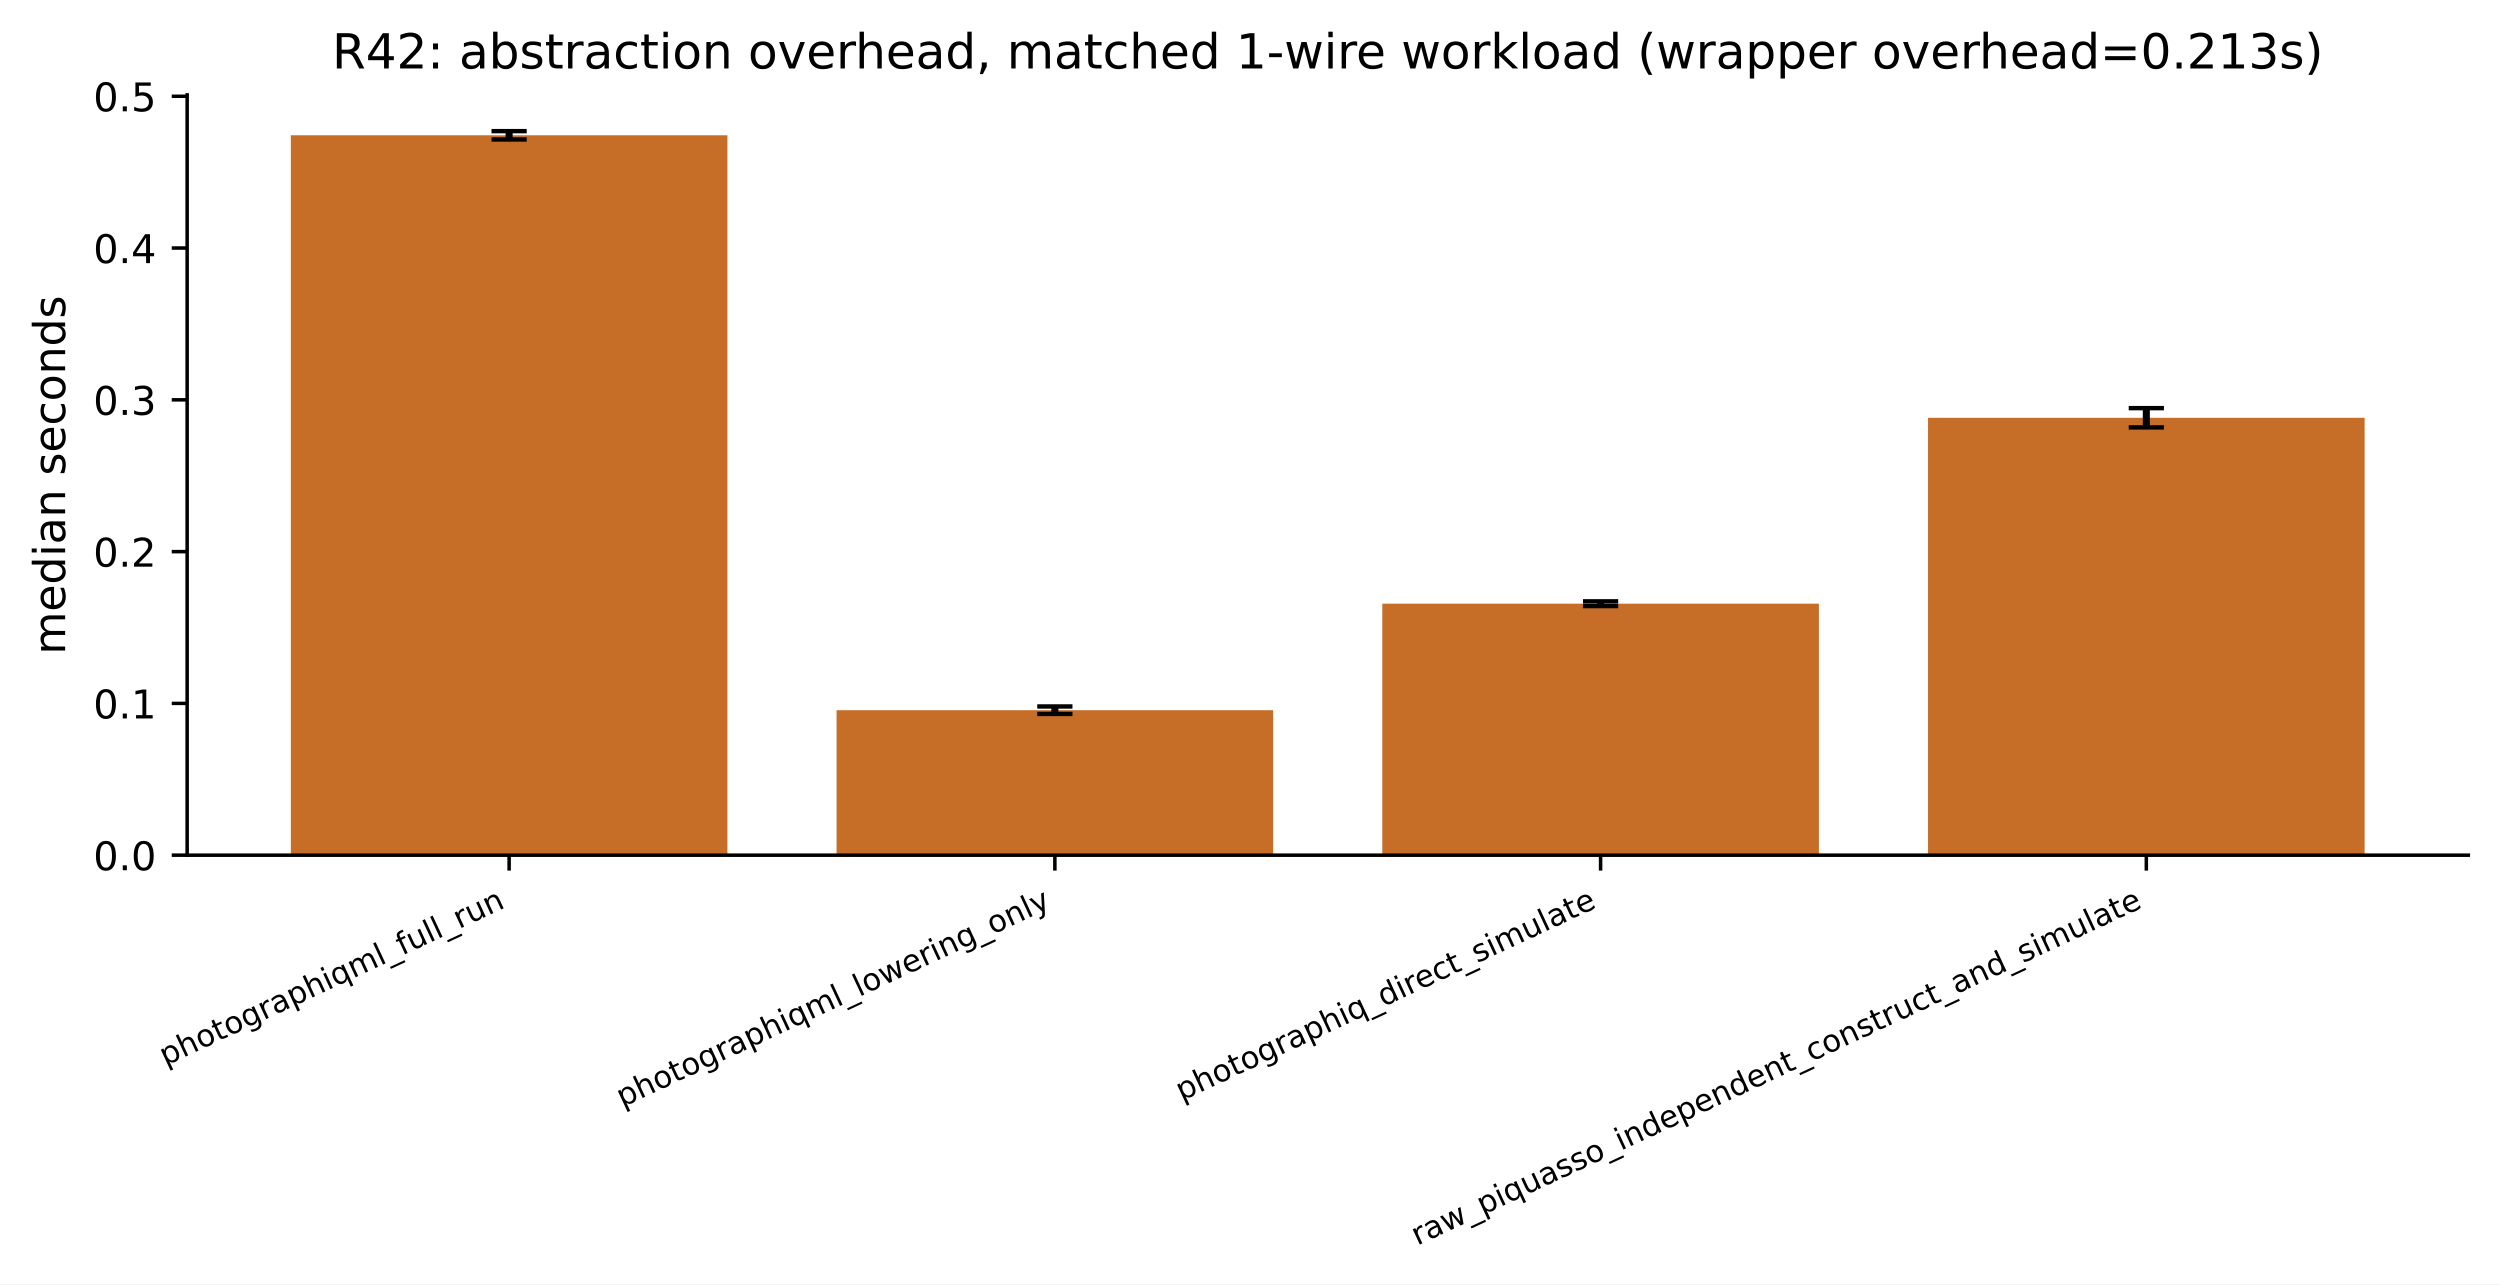
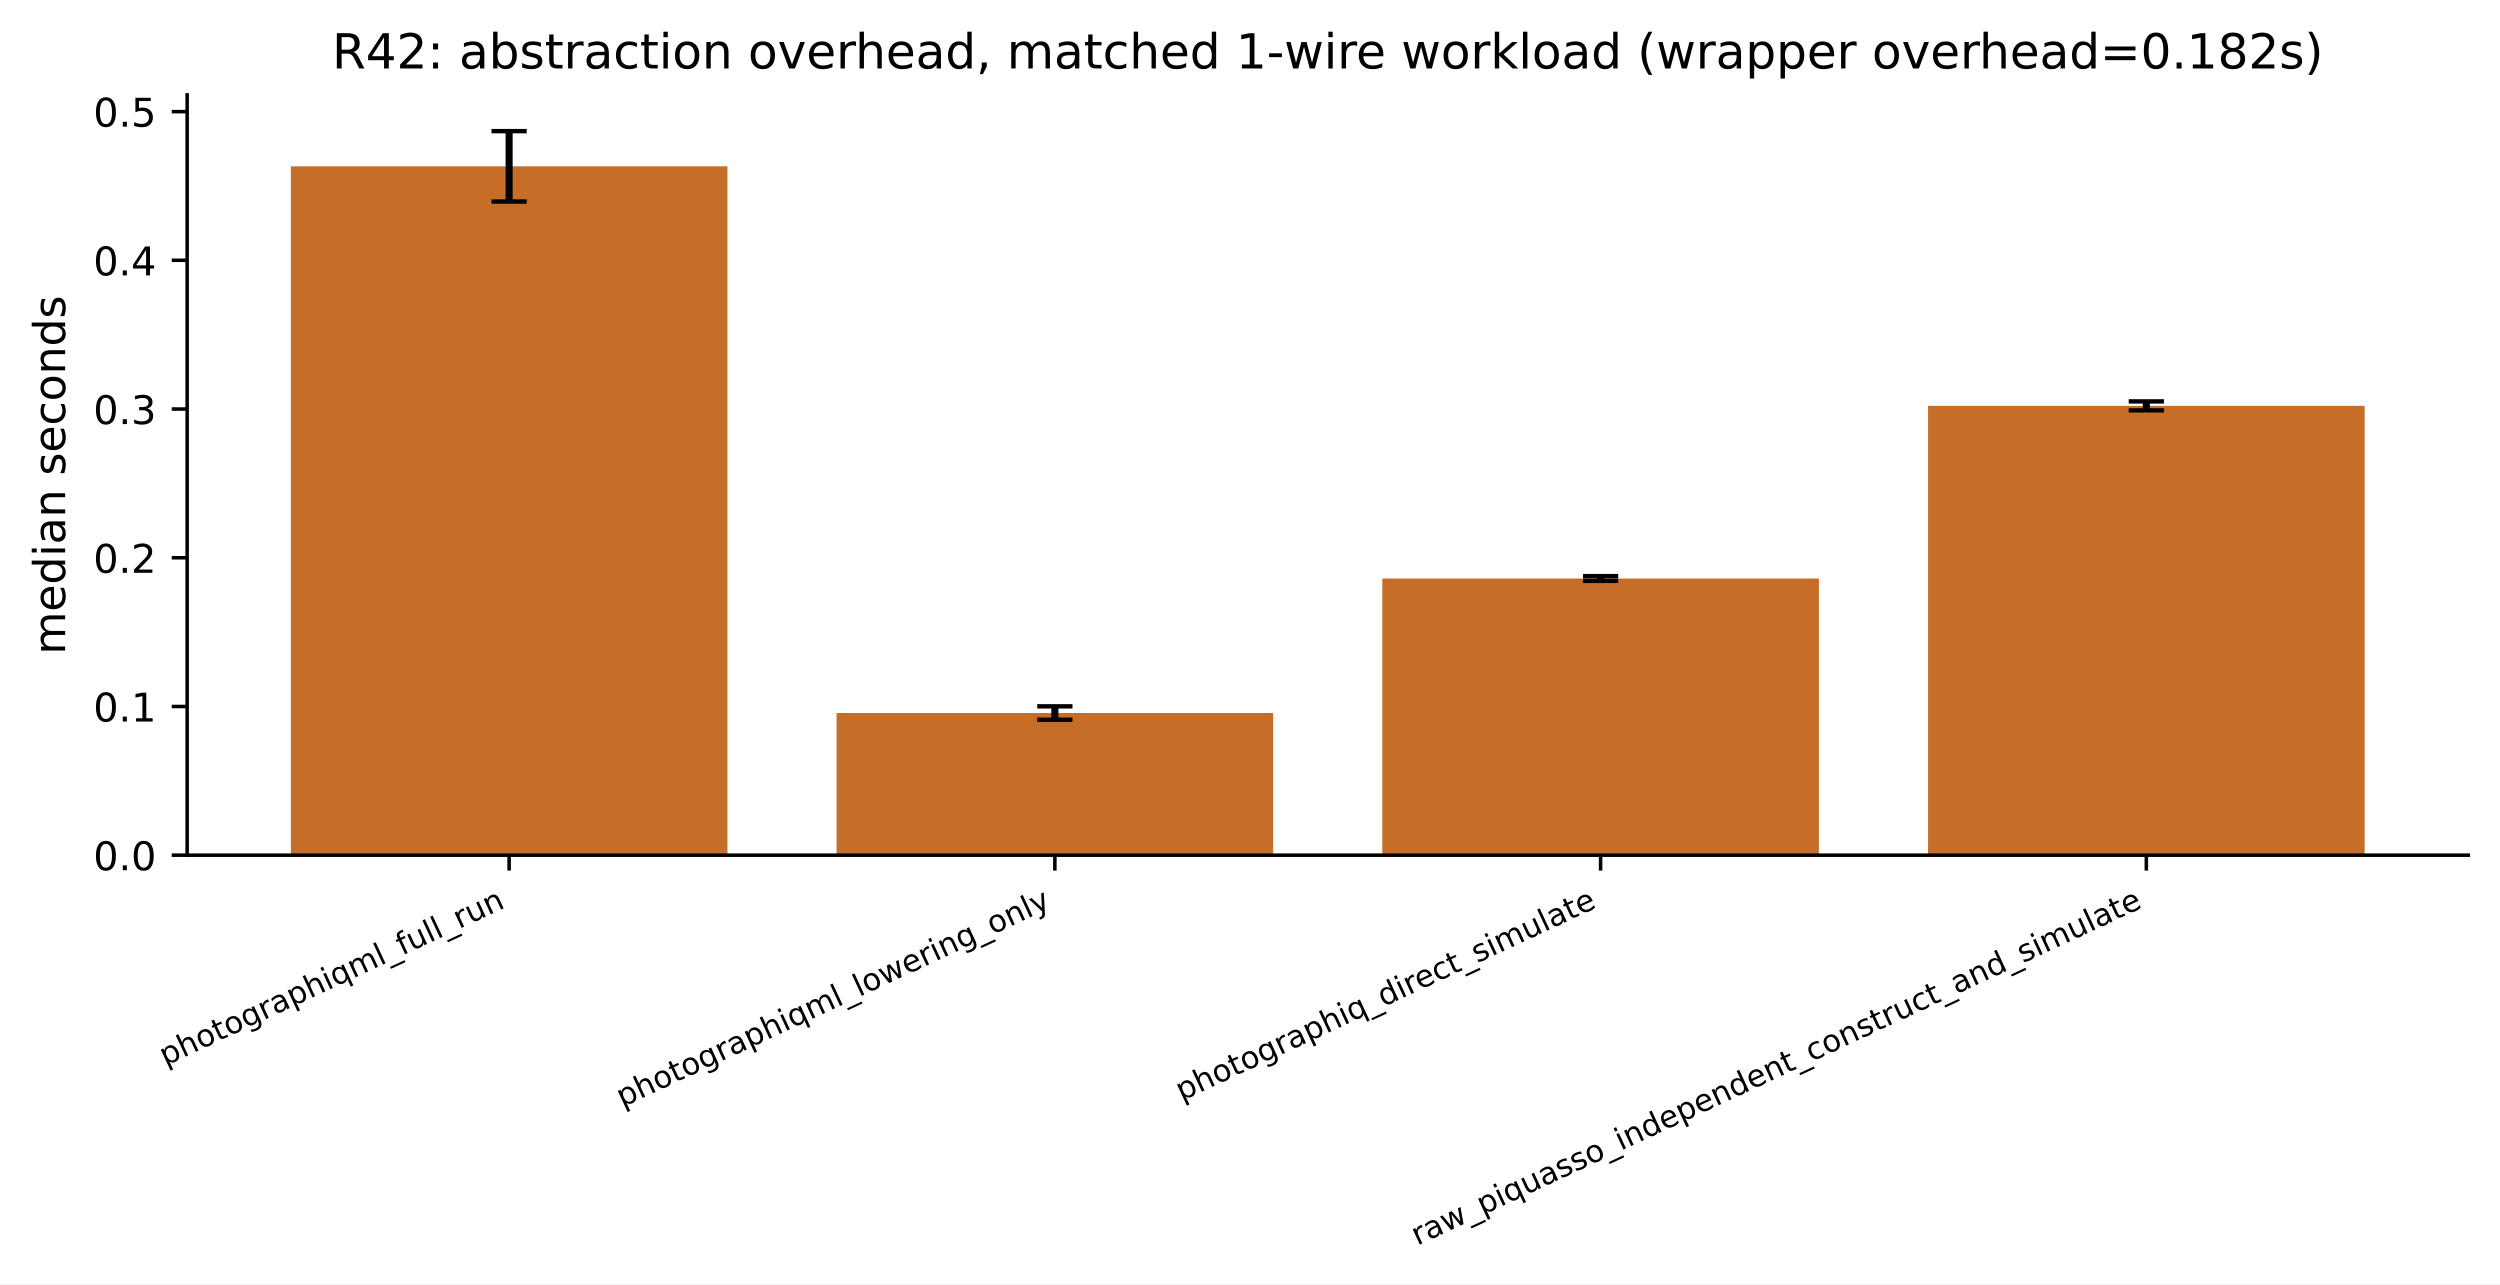
<svg xmlns="http://www.w3.org/2000/svg" xmlns:xlink="http://www.w3.org/1999/xlink" width="567.911pt" height="291.706pt" viewBox="0 0 567.911 291.706" version="1.1">
  <defs>
    <style type="text/css">*{stroke-linejoin: round; stroke-linecap: butt}</style>
  </defs>
  <g id="figure_1">
    <g id="patch_1">
      <path d="M 0 291.706  L 567.911 291.706  L 567.911 0  L 0 0  z " style="fill: #ffffff" />
    </g>
    <g id="axes_1">
      <g id="patch_2">
        <path d="M 42.514 194.268  L 560.711 194.268  L 560.711 21.558  L 42.514 21.558  z " style="fill: #ffffff" />
      </g>
      <g id="patch_3">
-         <path d="M 66.068 194.268  L 165.245 194.268  L 165.245 30.729  L 66.068 30.729  z " clip-path="url(#p7550451ef0)" style="fill: #c66d27" />
+         <path d="M 66.068 194.268  L 165.245 194.268  L 165.245 37.782  L 66.068 37.782  z " clip-path="url(#p162d977781)" style="fill: #c66d27" />
      </g>
      <g id="patch_4">
-         <path d="M 190.039 194.268  L 289.215 194.268  L 289.215 161.332  L 190.039 161.332  z " clip-path="url(#p7550451ef0)" style="fill: #c66d27" />
+         <path d="M 190.039 194.268  L 289.215 194.268  L 289.215 161.971  L 190.039 161.971  z " clip-path="url(#p162d977781)" style="fill: #c66d27" />
      </g>
      <g id="patch_5">
-         <path d="M 314.009 194.268  L 413.186 194.268  L 413.186 137.135  L 314.009 137.135  z " clip-path="url(#p7550451ef0)" style="fill: #c66d27" />
+         <path d="M 314.009 194.268  L 413.186 194.268  L 413.186 131.416  L 314.009 131.416  z " clip-path="url(#p162d977781)" style="fill: #c66d27" />
      </g>
      <g id="patch_6">
-         <path d="M 437.98 194.268  L 537.157 194.268  L 537.157 94.902  L 437.98 94.902  z " clip-path="url(#p7550451ef0)" style="fill: #c66d27" />
+         <path d="M 437.98 194.268  L 537.157 194.268  L 537.157 92.199  L 437.98 92.199  z " clip-path="url(#p162d977781)" style="fill: #c66d27" />
      </g>
      <g id="matplotlib.axis_1">
        <g id="xtick_1">
          <g id="line2d_1">
            <defs>
-               <path id="m6e0b97b3ce" d="M 0 0  L 0 3.5  " style="stroke: #000000; stroke-width: 0.8" />
+               <path id="mc1748cdad9" d="M 0 0  L 0 3.5  " style="stroke: #000000; stroke-width: 0.8" />
            </defs>
            <g>
-               <use xlink:href="#m6e0b97b3ce" x="115.656" y="194.268" style="stroke: #000000; stroke-width: 0.8" />
+               <use xlink:href="#mc1748cdad9" x="115.656" y="194.268" style="stroke: #000000; stroke-width: 0.8" />
            </g>
          </g>
          <g id="text_1">
            <g transform="translate(37.57074 242.1689) rotate(-25) scale(0.07 -0.07)">
              <defs>
                <path id="DejaVuSans-53" d="M 1159 525  L 1159 -1331  L 581 -1331  L 581 3500  L 1159 3500  L 1159 2969  Q 1341 3281 1617 3432  Q 1894 3584 2278 3584  Q 2916 3584 3314 3078  Q 3713 2572 3713 1747  Q 3713 922 3314 415  Q 2916 -91 2278 -91  Q 1894 -91 1617 61  Q 1341 213 1159 525  z M 3116 1747  Q 3116 2381 2855 2742  Q 2594 3103 2138 3103  Q 1681 3103 1420 2742  Q 1159 2381 1159 1747  Q 1159 1113 1420 752  Q 1681 391 2138 391  Q 2594 391 2855 752  Q 3116 1113 3116 1747  z " transform="scale(0.015625)" />
                <path id="DejaVuSans-4b" d="M 3513 2113  L 3513 0  L 2938 0  L 2938 2094  Q 2938 2591 2744 2837  Q 2550 3084 2163 3084  Q 1697 3084 1428 2787  Q 1159 2491 1159 1978  L 1159 0  L 581 0  L 581 4863  L 1159 4863  L 1159 2956  Q 1366 3272 1645 3428  Q 1925 3584 2291 3584  Q 2894 3584 3203 3211  Q 3513 2838 3513 2113  z " transform="scale(0.015625)" />
                <path id="DejaVuSans-52" d="M 1959 3097  Q 1497 3097 1228 2736  Q 959 2375 959 1747  Q 959 1119 1226 758  Q 1494 397 1959 397  Q 2419 397 2687 759  Q 2956 1122 2956 1747  Q 2956 2369 2687 2733  Q 2419 3097 1959 3097  z M 1959 3584  Q 2709 3584 3137 3096  Q 3566 2609 3566 1747  Q 3566 888 3137 398  Q 2709 -91 1959 -91  Q 1206 -91 779 398  Q 353 888 353 1747  Q 353 2609 779 3096  Q 1206 3584 1959 3584  z " transform="scale(0.015625)" />
                <path id="DejaVuSans-57" d="M 1172 4494  L 1172 3500  L 2356 3500  L 2356 3053  L 1172 3053  L 1172 1153  Q 1172 725 1289 603  Q 1406 481 1766 481  L 2356 481  L 2356 0  L 1766 0  Q 1100 0 847 248  Q 594 497 594 1153  L 594 3053  L 172 3053  L 172 3500  L 594 3500  L 594 4494  L 1172 4494  z " transform="scale(0.015625)" />
                <path id="DejaVuSans-4a" d="M 2906 1791  Q 2906 2416 2648 2759  Q 2391 3103 1925 3103  Q 1463 3103 1205 2759  Q 947 2416 947 1791  Q 947 1169 1205 825  Q 1463 481 1925 481  Q 2391 481 2648 825  Q 2906 1169 2906 1791  z M 3481 434  Q 3481 -459 3084 -895  Q 2688 -1331 1869 -1331  Q 1566 -1331 1297 -1286  Q 1028 -1241 775 -1147  L 775 -588  Q 1028 -725 1275 -790  Q 1522 -856 1778 -856  Q 2344 -856 2625 -561  Q 2906 -266 2906 331  L 2906 616  Q 2728 306 2450 153  Q 2172 0 1784 0  Q 1141 0 747 490  Q 353 981 353 1791  Q 353 2603 747 3093  Q 1141 3584 1784 3584  Q 2172 3584 2450 3431  Q 2728 3278 2906 2969  L 2906 3500  L 3481 3500  L 3481 434  z " transform="scale(0.015625)" />
                <path id="DejaVuSans-55" d="M 2631 2963  Q 2534 3019 2420 3045  Q 2306 3072 2169 3072  Q 1681 3072 1420 2755  Q 1159 2438 1159 1844  L 1159 0  L 581 0  L 581 3500  L 1159 3500  L 1159 2956  Q 1341 3275 1631 3429  Q 1922 3584 2338 3584  Q 2397 3584 2469 3576  Q 2541 3569 2628 3553  L 2631 2963  z " transform="scale(0.015625)" />
                <path id="DejaVuSans-44" d="M 2194 1759  Q 1497 1759 1228 1600  Q 959 1441 959 1056  Q 959 750 1161 570  Q 1363 391 1709 391  Q 2188 391 2477 730  Q 2766 1069 2766 1631  L 2766 1759  L 2194 1759  z M 3341 1997  L 3341 0  L 2766 0  L 2766 531  Q 2569 213 2275 61  Q 1981 -91 1556 -91  Q 1019 -91 701 211  Q 384 513 384 1019  Q 384 1609 779 1909  Q 1175 2209 1959 2209  L 2766 2209  L 2766 2266  Q 2766 2663 2505 2880  Q 2244 3097 1772 3097  Q 1472 3097 1187 3025  Q 903 2953 641 2809  L 641 3341  Q 956 3463 1253 3523  Q 1550 3584 1831 3584  Q 2591 3584 2966 3190  Q 3341 2797 3341 1997  z " transform="scale(0.015625)" />
                <path id="DejaVuSans-4c" d="M 603 3500  L 1178 3500  L 1178 0  L 603 0  L 603 3500  z M 603 4863  L 1178 4863  L 1178 4134  L 603 4134  L 603 4863  z " transform="scale(0.015625)" />
                <path id="DejaVuSans-54" d="M 947 1747  Q 947 1113 1208 752  Q 1469 391 1925 391  Q 2381 391 2643 752  Q 2906 1113 2906 1747  Q 2906 2381 2643 2742  Q 2381 3103 1925 3103  Q 1469 3103 1208 2742  Q 947 2381 947 1747  z M 2906 525  Q 2725 213 2448 61  Q 2172 -91 1784 -91  Q 1150 -91 751 415  Q 353 922 353 1747  Q 353 2572 751 3078  Q 1150 3584 1784 3584  Q 2172 3584 2448 3432  Q 2725 3281 2906 2969  L 2906 3500  L 3481 3500  L 3481 -1331  L 2906 -1331  L 2906 525  z " transform="scale(0.015625)" />
                <path id="DejaVuSans-50" d="M 3328 2828  Q 3544 3216 3844 3400  Q 4144 3584 4550 3584  Q 5097 3584 5394 3201  Q 5691 2819 5691 2113  L 5691 0  L 5113 0  L 5113 2094  Q 5113 2597 4934 2840  Q 4756 3084 4391 3084  Q 3944 3084 3684 2787  Q 3425 2491 3425 1978  L 3425 0  L 2847 0  L 2847 2094  Q 2847 2600 2669 2842  Q 2491 3084 2119 3084  Q 1678 3084 1418 2786  Q 1159 2488 1159 1978  L 1159 0  L 581 0  L 581 3500  L 1159 3500  L 1159 2956  Q 1356 3278 1631 3431  Q 1906 3584 2284 3584  Q 2666 3584 2933 3390  Q 3200 3197 3328 2828  z " transform="scale(0.015625)" />
                <path id="DejaVuSans-4f" d="M 603 4863  L 1178 4863  L 1178 0  L 603 0  L 603 4863  z " transform="scale(0.015625)" />
                <path id="DejaVuSans-42" d="M 3263 -1063  L 3263 -1509  L -63 -1509  L -63 -1063  L 3263 -1063  z " transform="scale(0.015625)" />
                <path id="DejaVuSans-49" d="M 2375 4863  L 2375 4384  L 1825 4384  Q 1516 4384 1395 4259  Q 1275 4134 1275 3809  L 1275 3500  L 2222 3500  L 2222 3053  L 1275 3053  L 1275 0  L 697 0  L 697 3053  L 147 3053  L 147 3500  L 697 3500  L 697 3744  Q 697 4328 969 4595  Q 1241 4863 1831 4863  L 2375 4863  z " transform="scale(0.015625)" />
                <path id="DejaVuSans-58" d="M 544 1381  L 544 3500  L 1119 3500  L 1119 1403  Q 1119 906 1312 657  Q 1506 409 1894 409  Q 2359 409 2629 706  Q 2900 1003 2900 1516  L 2900 3500  L 3475 3500  L 3475 0  L 2900 0  L 2900 538  Q 2691 219 2414 64  Q 2138 -91 1772 -91  Q 1169 -91 856 284  Q 544 659 544 1381  z M 1991 3584  L 1991 3584  z " transform="scale(0.015625)" />
                <path id="DejaVuSans-51" d="M 3513 2113  L 3513 0  L 2938 0  L 2938 2094  Q 2938 2591 2744 2837  Q 2550 3084 2163 3084  Q 1697 3084 1428 2787  Q 1159 2491 1159 1978  L 1159 0  L 581 0  L 581 3500  L 1159 3500  L 1159 2956  Q 1366 3272 1645 3428  Q 1925 3584 2291 3584  Q 2894 3584 3203 3211  Q 3513 2838 3513 2113  z " transform="scale(0.015625)" />
              </defs>
              <use xlink:href="#DejaVuSans-53" />
              <use xlink:href="#DejaVuSans-4b" transform="translate(63.48438 0)" />
              <use xlink:href="#DejaVuSans-52" transform="translate(126.8594 0)" />
              <use xlink:href="#DejaVuSans-57" transform="translate(188.0469 0)" />
              <use xlink:href="#DejaVuSans-52" transform="translate(227.25 0)" />
              <use xlink:href="#DejaVuSans-4a" transform="translate(288.4375 0)" />
              <use xlink:href="#DejaVuSans-55" transform="translate(351.9219 0)" />
              <use xlink:href="#DejaVuSans-44" transform="translate(393.0312 0)" />
              <use xlink:href="#DejaVuSans-53" transform="translate(454.3125 0)" />
              <use xlink:href="#DejaVuSans-4b" transform="translate(517.7969 0)" />
              <use xlink:href="#DejaVuSans-4c" transform="translate(581.1719 0)" />
              <use xlink:href="#DejaVuSans-54" transform="translate(608.9531 0)" />
              <use xlink:href="#DejaVuSans-50" transform="translate(672.4375 0)" />
              <use xlink:href="#DejaVuSans-4f" transform="translate(769.8438 0)" />
              <use xlink:href="#DejaVuSans-42" transform="translate(797.625 0)" />
              <use xlink:href="#DejaVuSans-49" transform="translate(847.625 0)" />
              <use xlink:href="#DejaVuSans-58" transform="translate(882.8281 0)" />
              <use xlink:href="#DejaVuSans-4f" transform="translate(946.2031 0)" />
              <use xlink:href="#DejaVuSans-4f" transform="translate(973.9844 0)" />
              <use xlink:href="#DejaVuSans-42" transform="translate(1001.766 0)" />
              <use xlink:href="#DejaVuSans-55" transform="translate(1051.766 0)" />
              <use xlink:href="#DejaVuSans-58" transform="translate(1092.875 0)" />
              <use xlink:href="#DejaVuSans-51" transform="translate(1156.25 0)" />
            </g>
          </g>
        </g>
        <g id="xtick_2">
          <g id="line2d_2">
            <g>
-               <use xlink:href="#m6e0b97b3ce" x="239.627" y="194.268" style="stroke: #000000; stroke-width: 0.8" />
+               <use xlink:href="#mc1748cdad9" x="239.627" y="194.268" style="stroke: #000000; stroke-width: 0.8" />
            </g>
          </g>
          <g id="text_2">
            <g transform="translate(141.3948 251.5634) rotate(-25) scale(0.07 -0.07)">
              <defs>
                <path id="DejaVuSans-5a" d="M 269 3500  L 844 3500  L 1563 769  L 2278 3500  L 2956 3500  L 3675 769  L 4391 3500  L 4966 3500  L 4050 0  L 3372 0  L 2619 2869  L 1863 0  L 1184 0  L 269 3500  z " transform="scale(0.015625)" />
                <path id="DejaVuSans-48" d="M 3597 1894  L 3597 1613  L 953 1613  Q 991 1019 1311 708  Q 1631 397 2203 397  Q 2534 397 2845 478  Q 3156 559 3463 722  L 3463 178  Q 3153 47 2828 -22  Q 2503 -91 2169 -91  Q 1331 -91 842 396  Q 353 884 353 1716  Q 353 2575 817 3079  Q 1281 3584 2069 3584  Q 2775 3584 3186 3129  Q 3597 2675 3597 1894  z M 3022 2063  Q 3016 2534 2758 2815  Q 2500 3097 2075 3097  Q 1594 3097 1305 2825  Q 1016 2553 972 2059  L 3022 2063  z " transform="scale(0.015625)" />
                <path id="DejaVuSans-5c" d="M 2059 -325  Q 1816 -950 1584 -1140  Q 1353 -1331 966 -1331  L 506 -1331  L 506 -850  L 844 -850  Q 1081 -850 1212 -737  Q 1344 -625 1503 -206  L 1606 56  L 191 3500  L 800 3500  L 1894 763  L 2988 3500  L 3597 3500  L 2059 -325  z " transform="scale(0.015625)" />
              </defs>
              <use xlink:href="#DejaVuSans-53" />
              <use xlink:href="#DejaVuSans-4b" transform="translate(63.48438 0)" />
              <use xlink:href="#DejaVuSans-52" transform="translate(126.8594 0)" />
              <use xlink:href="#DejaVuSans-57" transform="translate(188.0469 0)" />
              <use xlink:href="#DejaVuSans-52" transform="translate(227.25 0)" />
              <use xlink:href="#DejaVuSans-4a" transform="translate(288.4375 0)" />
              <use xlink:href="#DejaVuSans-55" transform="translate(351.9219 0)" />
              <use xlink:href="#DejaVuSans-44" transform="translate(393.0312 0)" />
              <use xlink:href="#DejaVuSans-53" transform="translate(454.3125 0)" />
              <use xlink:href="#DejaVuSans-4b" transform="translate(517.7969 0)" />
              <use xlink:href="#DejaVuSans-4c" transform="translate(581.1719 0)" />
              <use xlink:href="#DejaVuSans-54" transform="translate(608.9531 0)" />
              <use xlink:href="#DejaVuSans-50" transform="translate(672.4375 0)" />
              <use xlink:href="#DejaVuSans-4f" transform="translate(769.8438 0)" />
              <use xlink:href="#DejaVuSans-42" transform="translate(797.625 0)" />
              <use xlink:href="#DejaVuSans-4f" transform="translate(847.625 0)" />
              <use xlink:href="#DejaVuSans-52" transform="translate(875.4062 0)" />
              <use xlink:href="#DejaVuSans-5a" transform="translate(936.5938 0)" />
              <use xlink:href="#DejaVuSans-48" transform="translate(1018.375 0)" />
              <use xlink:href="#DejaVuSans-55" transform="translate(1079.906 0)" />
              <use xlink:href="#DejaVuSans-4c" transform="translate(1121.016 0)" />
              <use xlink:href="#DejaVuSans-51" transform="translate(1148.797 0)" />
              <use xlink:href="#DejaVuSans-4a" transform="translate(1212.172 0)" />
              <use xlink:href="#DejaVuSans-42" transform="translate(1275.656 0)" />
              <use xlink:href="#DejaVuSans-52" transform="translate(1325.656 0)" />
              <use xlink:href="#DejaVuSans-51" transform="translate(1386.844 0)" />
              <use xlink:href="#DejaVuSans-4f" transform="translate(1450.219 0)" />
              <use xlink:href="#DejaVuSans-5c" transform="translate(1478 0)" />
            </g>
          </g>
        </g>
        <g id="xtick_3">
          <g id="line2d_3">
            <g>
-               <use xlink:href="#m6e0b97b3ce" x="363.598" y="194.268" style="stroke: #000000; stroke-width: 0.8" />
+               <use xlink:href="#mc1748cdad9" x="363.598" y="194.268" style="stroke: #000000; stroke-width: 0.8" />
            </g>
          </g>
          <g id="text_3">
            <g transform="translate(268.4365 250.1314) rotate(-25) scale(0.07 -0.07)">
              <defs>
                <path id="DejaVuSans-47" d="M 2906 2969  L 2906 4863  L 3481 4863  L 3481 0  L 2906 0  L 2906 525  Q 2725 213 2448 61  Q 2172 -91 1784 -91  Q 1150 -91 751 415  Q 353 922 353 1747  Q 353 2572 751 3078  Q 1150 3584 1784 3584  Q 2172 3584 2448 3432  Q 2725 3281 2906 2969  z M 947 1747  Q 947 1113 1208 752  Q 1469 391 1925 391  Q 2381 391 2643 752  Q 2906 1113 2906 1747  Q 2906 2381 2643 2742  Q 2381 3103 1925 3103  Q 1469 3103 1208 2742  Q 947 2381 947 1747  z " transform="scale(0.015625)" />
                <path id="DejaVuSans-46" d="M 3122 3366  L 3122 2828  Q 2878 2963 2633 3030  Q 2388 3097 2138 3097  Q 1578 3097 1268 2742  Q 959 2388 959 1747  Q 959 1106 1268 751  Q 1578 397 2138 397  Q 2388 397 2633 464  Q 2878 531 3122 666  L 3122 134  Q 2881 22 2623 -34  Q 2366 -91 2075 -91  Q 1284 -91 818 406  Q 353 903 353 1747  Q 353 2603 823 3093  Q 1294 3584 2113 3584  Q 2378 3584 2631 3529  Q 2884 3475 3122 3366  z " transform="scale(0.015625)" />
                <path id="DejaVuSans-56" d="M 2834 3397  L 2834 2853  Q 2591 2978 2328 3040  Q 2066 3103 1784 3103  Q 1356 3103 1142 2972  Q 928 2841 928 2578  Q 928 2378 1081 2264  Q 1234 2150 1697 2047  L 1894 2003  Q 2506 1872 2764 1633  Q 3022 1394 3022 966  Q 3022 478 2636 193  Q 2250 -91 1575 -91  Q 1294 -91 989 -36  Q 684 19 347 128  L 347 722  Q 666 556 975 473  Q 1284 391 1588 391  Q 1994 391 2212 530  Q 2431 669 2431 922  Q 2431 1156 2273 1281  Q 2116 1406 1581 1522  L 1381 1569  Q 847 1681 609 1914  Q 372 2147 372 2553  Q 372 3047 722 3315  Q 1072 3584 1716 3584  Q 2034 3584 2315 3537  Q 2597 3491 2834 3397  z " transform="scale(0.015625)" />
              </defs>
              <use xlink:href="#DejaVuSans-53" />
              <use xlink:href="#DejaVuSans-4b" transform="translate(63.48438 0)" />
              <use xlink:href="#DejaVuSans-52" transform="translate(126.8594 0)" />
              <use xlink:href="#DejaVuSans-57" transform="translate(188.0469 0)" />
              <use xlink:href="#DejaVuSans-52" transform="translate(227.25 0)" />
              <use xlink:href="#DejaVuSans-4a" transform="translate(288.4375 0)" />
              <use xlink:href="#DejaVuSans-55" transform="translate(351.9219 0)" />
              <use xlink:href="#DejaVuSans-44" transform="translate(393.0312 0)" />
              <use xlink:href="#DejaVuSans-53" transform="translate(454.3125 0)" />
              <use xlink:href="#DejaVuSans-4b" transform="translate(517.7969 0)" />
              <use xlink:href="#DejaVuSans-4c" transform="translate(581.1719 0)" />
              <use xlink:href="#DejaVuSans-54" transform="translate(608.9531 0)" />
              <use xlink:href="#DejaVuSans-42" transform="translate(672.4375 0)" />
              <use xlink:href="#DejaVuSans-47" transform="translate(722.4375 0)" />
              <use xlink:href="#DejaVuSans-4c" transform="translate(785.9219 0)" />
              <use xlink:href="#DejaVuSans-55" transform="translate(813.7031 0)" />
              <use xlink:href="#DejaVuSans-48" transform="translate(852.6094 0)" />
              <use xlink:href="#DejaVuSans-46" transform="translate(914.1406 0)" />
              <use xlink:href="#DejaVuSans-57" transform="translate(969.125 0)" />
              <use xlink:href="#DejaVuSans-42" transform="translate(1008.328 0)" />
              <use xlink:href="#DejaVuSans-56" transform="translate(1058.328 0)" />
              <use xlink:href="#DejaVuSans-4c" transform="translate(1110.422 0)" />
              <use xlink:href="#DejaVuSans-50" transform="translate(1138.203 0)" />
              <use xlink:href="#DejaVuSans-58" transform="translate(1235.609 0)" />
              <use xlink:href="#DejaVuSans-4f" transform="translate(1298.984 0)" />
              <use xlink:href="#DejaVuSans-44" transform="translate(1326.766 0)" />
              <use xlink:href="#DejaVuSans-57" transform="translate(1388.047 0)" />
              <use xlink:href="#DejaVuSans-48" transform="translate(1427.25 0)" />
            </g>
          </g>
        </g>
        <g id="xtick_4">
          <g id="line2d_4">
            <g>
-               <use xlink:href="#m6e0b97b3ce" x="487.569" y="194.268" style="stroke: #000000; stroke-width: 0.8" />
+               <use xlink:href="#mc1748cdad9" x="487.569" y="194.268" style="stroke: #000000; stroke-width: 0.8" />
            </g>
          </g>
          <g id="text_4">
            <g transform="translate(321.9594 282.9818) rotate(-25) scale(0.07 -0.07)">
              <use xlink:href="#DejaVuSans-55" />
              <use xlink:href="#DejaVuSans-44" transform="translate(41.10938 0)" />
              <use xlink:href="#DejaVuSans-5a" transform="translate(102.3906 0)" />
              <use xlink:href="#DejaVuSans-42" transform="translate(184.1719 0)" />
              <use xlink:href="#DejaVuSans-53" transform="translate(234.1719 0)" />
              <use xlink:href="#DejaVuSans-4c" transform="translate(297.6562 0)" />
              <use xlink:href="#DejaVuSans-54" transform="translate(325.4375 0)" />
              <use xlink:href="#DejaVuSans-58" transform="translate(388.9219 0)" />
              <use xlink:href="#DejaVuSans-44" transform="translate(452.2969 0)" />
              <use xlink:href="#DejaVuSans-56" transform="translate(513.5781 0)" />
              <use xlink:href="#DejaVuSans-56" transform="translate(565.6719 0)" />
              <use xlink:href="#DejaVuSans-52" transform="translate(617.7656 0)" />
              <use xlink:href="#DejaVuSans-42" transform="translate(678.9531 0)" />
              <use xlink:href="#DejaVuSans-4c" transform="translate(728.9531 0)" />
              <use xlink:href="#DejaVuSans-51" transform="translate(756.7344 0)" />
              <use xlink:href="#DejaVuSans-47" transform="translate(820.1094 0)" />
              <use xlink:href="#DejaVuSans-48" transform="translate(883.5938 0)" />
              <use xlink:href="#DejaVuSans-53" transform="translate(945.125 0)" />
              <use xlink:href="#DejaVuSans-48" transform="translate(1008.609 0)" />
              <use xlink:href="#DejaVuSans-51" transform="translate(1070.141 0)" />
              <use xlink:href="#DejaVuSans-47" transform="translate(1133.516 0)" />
              <use xlink:href="#DejaVuSans-48" transform="translate(1197 0)" />
              <use xlink:href="#DejaVuSans-51" transform="translate(1258.531 0)" />
              <use xlink:href="#DejaVuSans-57" transform="translate(1321.906 0)" />
              <use xlink:href="#DejaVuSans-42" transform="translate(1361.109 0)" />
              <use xlink:href="#DejaVuSans-46" transform="translate(1411.109 0)" />
              <use xlink:href="#DejaVuSans-52" transform="translate(1466.094 0)" />
              <use xlink:href="#DejaVuSans-51" transform="translate(1527.281 0)" />
              <use xlink:href="#DejaVuSans-56" transform="translate(1590.656 0)" />
              <use xlink:href="#DejaVuSans-57" transform="translate(1642.75 0)" />
              <use xlink:href="#DejaVuSans-55" transform="translate(1681.953 0)" />
              <use xlink:href="#DejaVuSans-58" transform="translate(1723.062 0)" />
              <use xlink:href="#DejaVuSans-46" transform="translate(1786.438 0)" />
              <use xlink:href="#DejaVuSans-57" transform="translate(1841.422 0)" />
              <use xlink:href="#DejaVuSans-42" transform="translate(1880.625 0)" />
              <use xlink:href="#DejaVuSans-44" transform="translate(1930.625 0)" />
              <use xlink:href="#DejaVuSans-51" transform="translate(1991.906 0)" />
              <use xlink:href="#DejaVuSans-47" transform="translate(2055.281 0)" />
              <use xlink:href="#DejaVuSans-42" transform="translate(2118.766 0)" />
              <use xlink:href="#DejaVuSans-56" transform="translate(2168.766 0)" />
              <use xlink:href="#DejaVuSans-4c" transform="translate(2220.859 0)" />
              <use xlink:href="#DejaVuSans-50" transform="translate(2248.641 0)" />
              <use xlink:href="#DejaVuSans-58" transform="translate(2346.047 0)" />
              <use xlink:href="#DejaVuSans-4f" transform="translate(2409.422 0)" />
              <use xlink:href="#DejaVuSans-44" transform="translate(2437.203 0)" />
              <use xlink:href="#DejaVuSans-57" transform="translate(2498.484 0)" />
              <use xlink:href="#DejaVuSans-48" transform="translate(2537.688 0)" />
            </g>
          </g>
        </g>
      </g>
      <g id="matplotlib.axis_2">
        <g id="ytick_1">
          <g id="line2d_5">
            <defs>
-               <path id="m7498a743ad" d="M 0 0  L -3.5 0  " style="stroke: #000000; stroke-width: 0.8" />
+               <path id="m840785e377" d="M 0 0  L -3.5 0  " style="stroke: #000000; stroke-width: 0.8" />
            </defs>
            <g>
-               <use xlink:href="#m7498a743ad" x="42.514" y="194.268" style="stroke: #000000; stroke-width: 0.8" />
+               <use xlink:href="#m840785e377" x="42.514" y="194.268" style="stroke: #000000; stroke-width: 0.8" />
            </g>
          </g>
          <g id="text_5">
            <g transform="translate(21.20078 197.6867) scale(0.09 -0.09)">
              <defs>
                <path id="DejaVuSans-13" d="M 2034 4250  Q 1547 4250 1301 3770  Q 1056 3291 1056 2328  Q 1056 1369 1301 889  Q 1547 409 2034 409  Q 2525 409 2770 889  Q 3016 1369 3016 2328  Q 3016 3291 2770 3770  Q 2525 4250 2034 4250  z M 2034 4750  Q 2819 4750 3233 4129  Q 3647 3509 3647 2328  Q 3647 1150 3233 529  Q 2819 -91 2034 -91  Q 1250 -91 836 529  Q 422 1150 422 2328  Q 422 3509 836 4129  Q 1250 4750 2034 4750  z " transform="scale(0.015625)" />
                <path id="DejaVuSans-11" d="M 684 794  L 1344 794  L 1344 0  L 684 0  L 684 794  z " transform="scale(0.015625)" />
              </defs>
              <use xlink:href="#DejaVuSans-13" />
              <use xlink:href="#DejaVuSans-11" transform="translate(63.625 0)" />
              <use xlink:href="#DejaVuSans-13" transform="translate(95.40625 0)" />
            </g>
          </g>
        </g>
        <g id="ytick_2">
          <g id="line2d_6">
            <g>
-               <use xlink:href="#m7498a743ad" x="42.514" y="159.788" style="stroke: #000000; stroke-width: 0.8" />
+               <use xlink:href="#m840785e377" x="42.514" y="160.485" style="stroke: #000000; stroke-width: 0.8" />
            </g>
          </g>
          <g id="text_6">
-             <g transform="translate(21.20078 163.2068) scale(0.09 -0.09)">
+             <g transform="translate(21.20078 163.9038) scale(0.09 -0.09)">
              <defs>
                <path id="DejaVuSans-14" d="M 794 531  L 1825 531  L 1825 4091  L 703 3866  L 703 4441  L 1819 4666  L 2450 4666  L 2450 531  L 3481 531  L 3481 0  L 794 0  L 794 531  z " transform="scale(0.015625)" />
              </defs>
              <use xlink:href="#DejaVuSans-13" />
              <use xlink:href="#DejaVuSans-11" transform="translate(63.625 0)" />
              <use xlink:href="#DejaVuSans-14" transform="translate(95.40625 0)" />
            </g>
          </g>
        </g>
        <g id="ytick_3">
          <g id="line2d_7">
            <g>
-               <use xlink:href="#m7498a743ad" x="42.514" y="125.308" style="stroke: #000000; stroke-width: 0.8" />
+               <use xlink:href="#m840785e377" x="42.514" y="126.702" style="stroke: #000000; stroke-width: 0.8" />
            </g>
          </g>
          <g id="text_7">
-             <g transform="translate(21.20078 128.7269) scale(0.09 -0.09)">
+             <g transform="translate(21.20078 130.1209) scale(0.09 -0.09)">
              <defs>
                <path id="DejaVuSans-15" d="M 1228 531  L 3431 531  L 3431 0  L 469 0  L 469 531  Q 828 903 1448 1529  Q 2069 2156 2228 2338  Q 2531 2678 2651 2914  Q 2772 3150 2772 3378  Q 2772 3750 2511 3984  Q 2250 4219 1831 4219  Q 1534 4219 1204 4116  Q 875 4013 500 3803  L 500 4441  Q 881 4594 1212 4672  Q 1544 4750 1819 4750  Q 2544 4750 2975 4387  Q 3406 4025 3406 3419  Q 3406 3131 3298 2873  Q 3191 2616 2906 2266  Q 2828 2175 2409 1742  Q 1991 1309 1228 531  z " transform="scale(0.015625)" />
              </defs>
              <use xlink:href="#DejaVuSans-13" />
              <use xlink:href="#DejaVuSans-11" transform="translate(63.625 0)" />
              <use xlink:href="#DejaVuSans-15" transform="translate(95.40625 0)" />
            </g>
          </g>
        </g>
        <g id="ytick_4">
          <g id="line2d_8">
            <g>
-               <use xlink:href="#m7498a743ad" x="42.514" y="90.828" style="stroke: #000000; stroke-width: 0.8" />
+               <use xlink:href="#m840785e377" x="42.514" y="92.919" style="stroke: #000000; stroke-width: 0.8" />
            </g>
          </g>
          <g id="text_8">
-             <g transform="translate(21.20078 94.24696) scale(0.09 -0.09)">
+             <g transform="translate(21.20078 96.33803) scale(0.09 -0.09)">
              <defs>
                <path id="DejaVuSans-16" d="M 2597 2516  Q 3050 2419 3304 2112  Q 3559 1806 3559 1356  Q 3559 666 3084 287  Q 2609 -91 1734 -91  Q 1441 -91 1130 -33  Q 819 25 488 141  L 488 750  Q 750 597 1062 519  Q 1375 441 1716 441  Q 2309 441 2620 675  Q 2931 909 2931 1356  Q 2931 1769 2642 2001  Q 2353 2234 1838 2234  L 1294 2234  L 1294 2753  L 1863 2753  Q 2328 2753 2575 2939  Q 2822 3125 2822 3475  Q 2822 3834 2567 4026  Q 2313 4219 1838 4219  Q 1578 4219 1281 4162  Q 984 4106 628 3988  L 628 4550  Q 988 4650 1302 4700  Q 1616 4750 1894 4750  Q 2613 4750 3031 4423  Q 3450 4097 3450 3541  Q 3450 3153 3228 2886  Q 3006 2619 2597 2516  z " transform="scale(0.015625)" />
              </defs>
              <use xlink:href="#DejaVuSans-13" />
              <use xlink:href="#DejaVuSans-11" transform="translate(63.625 0)" />
              <use xlink:href="#DejaVuSans-16" transform="translate(95.40625 0)" />
            </g>
          </g>
        </g>
        <g id="ytick_5">
          <g id="line2d_9">
            <g>
-               <use xlink:href="#m7498a743ad" x="42.514" y="56.348" style="stroke: #000000; stroke-width: 0.8" />
+               <use xlink:href="#m840785e377" x="42.514" y="59.136" style="stroke: #000000; stroke-width: 0.8" />
            </g>
          </g>
          <g id="text_9">
-             <g transform="translate(21.20078 59.76703) scale(0.09 -0.09)">
+             <g transform="translate(21.20078 62.55512) scale(0.09 -0.09)">
              <defs>
                <path id="DejaVuSans-17" d="M 2419 4116  L 825 1625  L 2419 1625  L 2419 4116  z M 2253 4666  L 3047 4666  L 3047 1625  L 3713 1625  L 3713 1100  L 3047 1100  L 3047 0  L 2419 0  L 2419 1100  L 313 1100  L 313 1709  L 2253 4666  z " transform="scale(0.015625)" />
              </defs>
              <use xlink:href="#DejaVuSans-13" />
              <use xlink:href="#DejaVuSans-11" transform="translate(63.625 0)" />
              <use xlink:href="#DejaVuSans-17" transform="translate(95.40625 0)" />
            </g>
          </g>
        </g>
        <g id="ytick_6">
          <g id="line2d_10">
            <g>
-               <use xlink:href="#m7498a743ad" x="42.514" y="21.868" style="stroke: #000000; stroke-width: 0.8" />
+               <use xlink:href="#m840785e377" x="42.514" y="25.353" style="stroke: #000000; stroke-width: 0.8" />
            </g>
          </g>
          <g id="text_10">
-             <g transform="translate(21.20078 25.28711) scale(0.09 -0.09)">
+             <g transform="translate(21.20078 28.77221) scale(0.09 -0.09)">
              <defs>
                <path id="DejaVuSans-18" d="M 691 4666  L 3169 4666  L 3169 4134  L 1269 4134  L 1269 2991  Q 1406 3038 1543 3061  Q 1681 3084 1819 3084  Q 2600 3084 3056 2656  Q 3513 2228 3513 1497  Q 3513 744 3044 326  Q 2575 -91 1722 -91  Q 1428 -91 1123 -41  Q 819 9 494 109  L 494 744  Q 775 591 1075 516  Q 1375 441 1709 441  Q 2250 441 2565 725  Q 2881 1009 2881 1497  Q 2881 1984 2565 2268  Q 2250 2553 1709 2553  Q 1456 2553 1204 2497  Q 953 2441 691 2322  L 691 4666  z " transform="scale(0.015625)" />
              </defs>
              <use xlink:href="#DejaVuSans-13" />
              <use xlink:href="#DejaVuSans-11" transform="translate(63.625 0)" />
              <use xlink:href="#DejaVuSans-18" transform="translate(95.40625 0)" />
            </g>
          </g>
        </g>
        <g id="text_11">
          <g transform="translate(14.79844 148.6826) rotate(-90) scale(0.1 -0.1)">
            <defs>
              <path id="DejaVuSans-3" transform="scale(0.015625)" />
            </defs>
            <use xlink:href="#DejaVuSans-50" />
            <use xlink:href="#DejaVuSans-48" transform="translate(97.40625 0)" />
            <use xlink:href="#DejaVuSans-47" transform="translate(158.9375 0)" />
            <use xlink:href="#DejaVuSans-4c" transform="translate(222.4219 0)" />
            <use xlink:href="#DejaVuSans-44" transform="translate(250.2031 0)" />
            <use xlink:href="#DejaVuSans-51" transform="translate(311.4844 0)" />
            <use xlink:href="#DejaVuSans-3" transform="translate(374.8594 0)" />
            <use xlink:href="#DejaVuSans-56" transform="translate(406.6406 0)" />
            <use xlink:href="#DejaVuSans-48" transform="translate(458.7344 0)" />
            <use xlink:href="#DejaVuSans-46" transform="translate(520.2656 0)" />
            <use xlink:href="#DejaVuSans-52" transform="translate(575.25 0)" />
            <use xlink:href="#DejaVuSans-51" transform="translate(636.4375 0)" />
            <use xlink:href="#DejaVuSans-47" transform="translate(699.8125 0)" />
            <use xlink:href="#DejaVuSans-56" transform="translate(763.2969 0)" />
          </g>
        </g>
      </g>
      <g id="LineCollection_1">
-         <path d="M 115.656 31.676  L 115.656 29.783  " clip-path="url(#p7550451ef0)" style="fill: none; stroke: #000000; stroke-width: 1.6" />
-         <path d="M 239.627 162.186  L 239.627 160.478  " clip-path="url(#p7550451ef0)" style="fill: none; stroke: #000000; stroke-width: 1.6" />
-         <path d="M 363.598 137.673  L 363.598 136.598  " clip-path="url(#p7550451ef0)" style="fill: none; stroke: #000000; stroke-width: 1.6" />
-         <path d="M 487.569 97.09  L 487.569 92.713  " clip-path="url(#p7550451ef0)" style="fill: none; stroke: #000000; stroke-width: 1.6" />
+         <path d="M 115.656 45.782  L 115.656 29.783  " clip-path="url(#p162d977781)" style="fill: none; stroke: #000000; stroke-width: 1.6" />
+         <path d="M 239.627 163.493  L 239.627 160.449  " clip-path="url(#p162d977781)" style="fill: none; stroke: #000000; stroke-width: 1.6" />
+         <path d="M 363.598 131.954  L 363.598 130.877  " clip-path="url(#p162d977781)" style="fill: none; stroke: #000000; stroke-width: 1.6" />
+         <path d="M 487.569 93.221  L 487.569 91.177  " clip-path="url(#p162d977781)" style="fill: none; stroke: #000000; stroke-width: 1.6" />
      </g>
      <g id="line2d_11">
        <defs>
-           <path id="m1d1e6aea83" d="M 4 0  L -4 -0  " style="stroke: #000000" />
+           <path id="m2750993a62" d="M 4 0  L -4 -0  " style="stroke: #000000" />
        </defs>
-         <g clip-path="url(#p7550451ef0)">
-           <use xlink:href="#m1d1e6aea83" x="115.656" y="31.676" style="fill: #1f77b4; stroke: #000000" />
-           <use xlink:href="#m1d1e6aea83" x="239.627" y="162.186" style="fill: #1f77b4; stroke: #000000" />
-           <use xlink:href="#m1d1e6aea83" x="363.598" y="137.673" style="fill: #1f77b4; stroke: #000000" />
-           <use xlink:href="#m1d1e6aea83" x="487.569" y="97.09" style="fill: #1f77b4; stroke: #000000" />
+         <g clip-path="url(#p162d977781)">
+           <use xlink:href="#m2750993a62" x="115.656" y="45.782" style="fill: #1f77b4; stroke: #000000" />
+           <use xlink:href="#m2750993a62" x="239.627" y="163.493" style="fill: #1f77b4; stroke: #000000" />
+           <use xlink:href="#m2750993a62" x="363.598" y="131.954" style="fill: #1f77b4; stroke: #000000" />
+           <use xlink:href="#m2750993a62" x="487.569" y="93.221" style="fill: #1f77b4; stroke: #000000" />
        </g>
      </g>
      <g id="line2d_12">
-         <g clip-path="url(#p7550451ef0)">
-           <use xlink:href="#m1d1e6aea83" x="115.656" y="29.783" style="fill: #1f77b4; stroke: #000000" />
-           <use xlink:href="#m1d1e6aea83" x="239.627" y="160.478" style="fill: #1f77b4; stroke: #000000" />
-           <use xlink:href="#m1d1e6aea83" x="363.598" y="136.598" style="fill: #1f77b4; stroke: #000000" />
-           <use xlink:href="#m1d1e6aea83" x="487.569" y="92.713" style="fill: #1f77b4; stroke: #000000" />
+         <g clip-path="url(#p162d977781)">
+           <use xlink:href="#m2750993a62" x="115.656" y="29.783" style="fill: #1f77b4; stroke: #000000" />
+           <use xlink:href="#m2750993a62" x="239.627" y="160.449" style="fill: #1f77b4; stroke: #000000" />
+           <use xlink:href="#m2750993a62" x="363.598" y="130.877" style="fill: #1f77b4; stroke: #000000" />
+           <use xlink:href="#m2750993a62" x="487.569" y="91.177" style="fill: #1f77b4; stroke: #000000" />
        </g>
      </g>
      <g id="patch_7">
        <path d="M 42.514 194.268  L 42.514 21.558  " style="fill: none; stroke: #000000; stroke-width: 0.8; stroke-linejoin: miter; stroke-linecap: square" />
      </g>
      <g id="patch_8">
        <path d="M 42.514 194.268  L 560.711 194.268  " style="fill: none; stroke: #000000; stroke-width: 0.8; stroke-linejoin: miter; stroke-linecap: square" />
      </g>
      <g id="text_12">
        <g transform="translate(75.44125 15.55828) scale(0.11 -0.11)">
          <defs>
            <path id="DejaVuSans-35" d="M 2841 2188  Q 3044 2119 3236 1894  Q 3428 1669 3622 1275  L 4263 0  L 3584 0  L 2988 1197  Q 2756 1666 2539 1819  Q 2322 1972 1947 1972  L 1259 1972  L 1259 0  L 628 0  L 628 4666  L 2053 4666  Q 2853 4666 3247 4331  Q 3641 3997 3641 3322  Q 3641 2881 3436 2590  Q 3231 2300 2841 2188  z M 1259 4147  L 1259 2491  L 2053 2491  Q 2509 2491 2742 2702  Q 2975 2913 2975 3322  Q 2975 3731 2742 3939  Q 2509 4147 2053 4147  L 1259 4147  z " transform="scale(0.015625)" />
            <path id="DejaVuSans-1d" d="M 750 794  L 1409 794  L 1409 0  L 750 0  L 750 794  z M 750 3309  L 1409 3309  L 1409 2516  L 750 2516  L 750 3309  z " transform="scale(0.015625)" />
            <path id="DejaVuSans-45" d="M 3116 1747  Q 3116 2381 2855 2742  Q 2594 3103 2138 3103  Q 1681 3103 1420 2742  Q 1159 2381 1159 1747  Q 1159 1113 1420 752  Q 1681 391 2138 391  Q 2594 391 2855 752  Q 3116 1113 3116 1747  z M 1159 2969  Q 1341 3281 1617 3432  Q 1894 3584 2278 3584  Q 2916 3584 3314 3078  Q 3713 2572 3713 1747  Q 3713 922 3314 415  Q 2916 -91 2278 -91  Q 1894 -91 1617 61  Q 1341 213 1159 525  L 1159 0  L 581 0  L 581 4863  L 1159 4863  L 1159 2969  z " transform="scale(0.015625)" />
            <path id="DejaVuSans-59" d="M 191 3500  L 800 3500  L 1894 563  L 2988 3500  L 3597 3500  L 2284 0  L 1503 0  L 191 3500  z " transform="scale(0.015625)" />
            <path id="DejaVuSans-f" d="M 750 794  L 1409 794  L 1409 256  L 897 -744  L 494 -744  L 750 256  L 750 794  z " transform="scale(0.015625)" />
            <path id="DejaVuSans-10" d="M 313 2009  L 1997 2009  L 1997 1497  L 313 1497  L 313 2009  z " transform="scale(0.015625)" />
            <path id="DejaVuSans-4e" d="M 581 4863  L 1159 4863  L 1159 1991  L 2875 3500  L 3609 3500  L 1753 1863  L 3688 0  L 2938 0  L 1159 1709  L 1159 0  L 581 0  L 581 4863  z " transform="scale(0.015625)" />
            <path id="DejaVuSans-b" d="M 1984 4856  Q 1566 4138 1362 3434  Q 1159 2731 1159 2009  Q 1159 1288 1364 580  Q 1569 -128 1984 -844  L 1484 -844  Q 1016 -109 783 600  Q 550 1309 550 2009  Q 550 2706 781 3412  Q 1013 4119 1484 4856  L 1984 4856  z " transform="scale(0.015625)" />
            <path id="DejaVuSans-20" d="M 678 2906  L 4684 2906  L 4684 2381  L 678 2381  L 678 2906  z M 678 1631  L 4684 1631  L 4684 1100  L 678 1100  L 678 1631  z " transform="scale(0.015625)" />
+             <path id="DejaVuSans-1b" d="M 2034 2216  Q 1584 2216 1326 1975  Q 1069 1734 1069 1313  Q 1069 891 1326 650  Q 1584 409 2034 409  Q 2484 409 2743 651  Q 3003 894 3003 1313  Q 3003 1734 2745 1975  Q 2488 2216 2034 2216  z M 1403 2484  Q 997 2584 770 2862  Q 544 3141 544 3541  Q 544 4100 942 4425  Q 1341 4750 2034 4750  Q 2731 4750 3128 4425  Q 3525 4100 3525 3541  Q 3525 3141 3298 2862  Q 3072 2584 2669 2484  Q 3125 2378 3379 2068  Q 3634 1759 3634 1313  Q 3634 634 3220 271  Q 2806 -91 2034 -91  Q 1263 -91 848 271  Q 434 634 434 1313  Q 434 1759 690 2068  Q 947 2378 1403 2484  z M 1172 3481  Q 1172 3119 1398 2916  Q 1625 2713 2034 2713  Q 2441 2713 2670 2916  Q 2900 3119 2900 3481  Q 2900 3844 2670 4047  Q 2441 4250 2034 4250  Q 1625 4250 1398 4047  Q 1172 3844 1172 3481  z " transform="scale(0.015625)" />
            <path id="DejaVuSans-c" d="M 513 4856  L 1013 4856  Q 1481 4119 1714 3412  Q 1947 2706 1947 2009  Q 1947 1309 1714 600  Q 1481 -109 1013 -844  L 513 -844  Q 928 -128 1133 580  Q 1338 1288 1338 2009  Q 1338 2731 1133 3434  Q 928 4138 513 4856  z " transform="scale(0.015625)" />
          </defs>
          <use xlink:href="#DejaVuSans-35" />
          <use xlink:href="#DejaVuSans-17" transform="translate(69.48438 0)" />
          <use xlink:href="#DejaVuSans-15" transform="translate(133.1094 0)" />
          <use xlink:href="#DejaVuSans-1d" transform="translate(196.7344 0)" />
          <use xlink:href="#DejaVuSans-3" transform="translate(230.4219 0)" />
          <use xlink:href="#DejaVuSans-44" transform="translate(262.2031 0)" />
          <use xlink:href="#DejaVuSans-45" transform="translate(323.4844 0)" />
          <use xlink:href="#DejaVuSans-56" transform="translate(386.9688 0)" />
          <use xlink:href="#DejaVuSans-57" transform="translate(439.0625 0)" />
          <use xlink:href="#DejaVuSans-55" transform="translate(478.2656 0)" />
          <use xlink:href="#DejaVuSans-44" transform="translate(519.375 0)" />
          <use xlink:href="#DejaVuSans-46" transform="translate(580.6562 0)" />
          <use xlink:href="#DejaVuSans-57" transform="translate(635.6406 0)" />
          <use xlink:href="#DejaVuSans-4c" transform="translate(674.8438 0)" />
          <use xlink:href="#DejaVuSans-52" transform="translate(702.625 0)" />
          <use xlink:href="#DejaVuSans-51" transform="translate(763.8125 0)" />
          <use xlink:href="#DejaVuSans-3" transform="translate(827.1875 0)" />
          <use xlink:href="#DejaVuSans-52" transform="translate(858.9688 0)" />
          <use xlink:href="#DejaVuSans-59" transform="translate(920.1562 0)" />
          <use xlink:href="#DejaVuSans-48" transform="translate(979.3438 0)" />
          <use xlink:href="#DejaVuSans-55" transform="translate(1040.875 0)" />
          <use xlink:href="#DejaVuSans-4b" transform="translate(1080.234 0)" />
          <use xlink:href="#DejaVuSans-48" transform="translate(1143.609 0)" />
          <use xlink:href="#DejaVuSans-44" transform="translate(1205.141 0)" />
          <use xlink:href="#DejaVuSans-47" transform="translate(1266.422 0)" />
          <use xlink:href="#DejaVuSans-f" transform="translate(1329.906 0)" />
          <use xlink:href="#DejaVuSans-3" transform="translate(1361.688 0)" />
          <use xlink:href="#DejaVuSans-50" transform="translate(1393.469 0)" />
          <use xlink:href="#DejaVuSans-44" transform="translate(1490.875 0)" />
          <use xlink:href="#DejaVuSans-57" transform="translate(1552.156 0)" />
          <use xlink:href="#DejaVuSans-46" transform="translate(1591.359 0)" />
          <use xlink:href="#DejaVuSans-4b" transform="translate(1646.344 0)" />
          <use xlink:href="#DejaVuSans-48" transform="translate(1709.719 0)" />
          <use xlink:href="#DejaVuSans-47" transform="translate(1771.25 0)" />
          <use xlink:href="#DejaVuSans-3" transform="translate(1834.734 0)" />
          <use xlink:href="#DejaVuSans-14" transform="translate(1866.516 0)" />
          <use xlink:href="#DejaVuSans-10" transform="translate(1930.141 0)" />
          <use xlink:href="#DejaVuSans-5a" transform="translate(1966.219 0)" />
          <use xlink:href="#DejaVuSans-4c" transform="translate(2048 0)" />
          <use xlink:href="#DejaVuSans-55" transform="translate(2075.781 0)" />
          <use xlink:href="#DejaVuSans-48" transform="translate(2114.688 0)" />
          <use xlink:href="#DejaVuSans-3" transform="translate(2176.219 0)" />
          <use xlink:href="#DejaVuSans-5a" transform="translate(2208 0)" />
          <use xlink:href="#DejaVuSans-52" transform="translate(2289.781 0)" />
          <use xlink:href="#DejaVuSans-55" transform="translate(2350.969 0)" />
          <use xlink:href="#DejaVuSans-4e" transform="translate(2392.078 0)" />
          <use xlink:href="#DejaVuSans-4f" transform="translate(2449.984 0)" />
          <use xlink:href="#DejaVuSans-52" transform="translate(2477.766 0)" />
          <use xlink:href="#DejaVuSans-44" transform="translate(2538.953 0)" />
          <use xlink:href="#DejaVuSans-47" transform="translate(2600.234 0)" />
          <use xlink:href="#DejaVuSans-3" transform="translate(2663.719 0)" />
          <use xlink:href="#DejaVuSans-b" transform="translate(2695.5 0)" />
          <use xlink:href="#DejaVuSans-5a" transform="translate(2734.516 0)" />
          <use xlink:href="#DejaVuSans-55" transform="translate(2816.297 0)" />
          <use xlink:href="#DejaVuSans-44" transform="translate(2857.406 0)" />
          <use xlink:href="#DejaVuSans-53" transform="translate(2918.688 0)" />
          <use xlink:href="#DejaVuSans-53" transform="translate(2982.172 0)" />
          <use xlink:href="#DejaVuSans-48" transform="translate(3045.656 0)" />
          <use xlink:href="#DejaVuSans-55" transform="translate(3107.188 0)" />
          <use xlink:href="#DejaVuSans-3" transform="translate(3148.297 0)" />
          <use xlink:href="#DejaVuSans-52" transform="translate(3180.078 0)" />
          <use xlink:href="#DejaVuSans-59" transform="translate(3241.266 0)" />
          <use xlink:href="#DejaVuSans-48" transform="translate(3300.453 0)" />
          <use xlink:href="#DejaVuSans-55" transform="translate(3361.984 0)" />
          <use xlink:href="#DejaVuSans-4b" transform="translate(3401.344 0)" />
          <use xlink:href="#DejaVuSans-48" transform="translate(3464.719 0)" />
          <use xlink:href="#DejaVuSans-44" transform="translate(3526.25 0)" />
          <use xlink:href="#DejaVuSans-47" transform="translate(3587.531 0)" />
          <use xlink:href="#DejaVuSans-20" transform="translate(3651.016 0)" />
          <use xlink:href="#DejaVuSans-13" transform="translate(3734.812 0)" />
          <use xlink:href="#DejaVuSans-11" transform="translate(3798.438 0)" />
-           <use xlink:href="#DejaVuSans-15" transform="translate(3830.219 0)" />
-           <use xlink:href="#DejaVuSans-14" transform="translate(3893.844 0)" />
-           <use xlink:href="#DejaVuSans-16" transform="translate(3957.469 0)" />
+           <use xlink:href="#DejaVuSans-14" transform="translate(3830.219 0)" />
+           <use xlink:href="#DejaVuSans-1b" transform="translate(3893.844 0)" />
+           <use xlink:href="#DejaVuSans-15" transform="translate(3957.469 0)" />
          <use xlink:href="#DejaVuSans-56" transform="translate(4021.094 0)" />
          <use xlink:href="#DejaVuSans-c" transform="translate(4073.188 0)" />
        </g>
      </g>
    </g>
  </g>
  <defs>
-     <clipPath id="p7550451ef0">
+     <clipPath id="p162d977781">
      <rect x="42.514" y="21.558" width="518.198" height="172.71" />
    </clipPath>
  </defs>
</svg>
